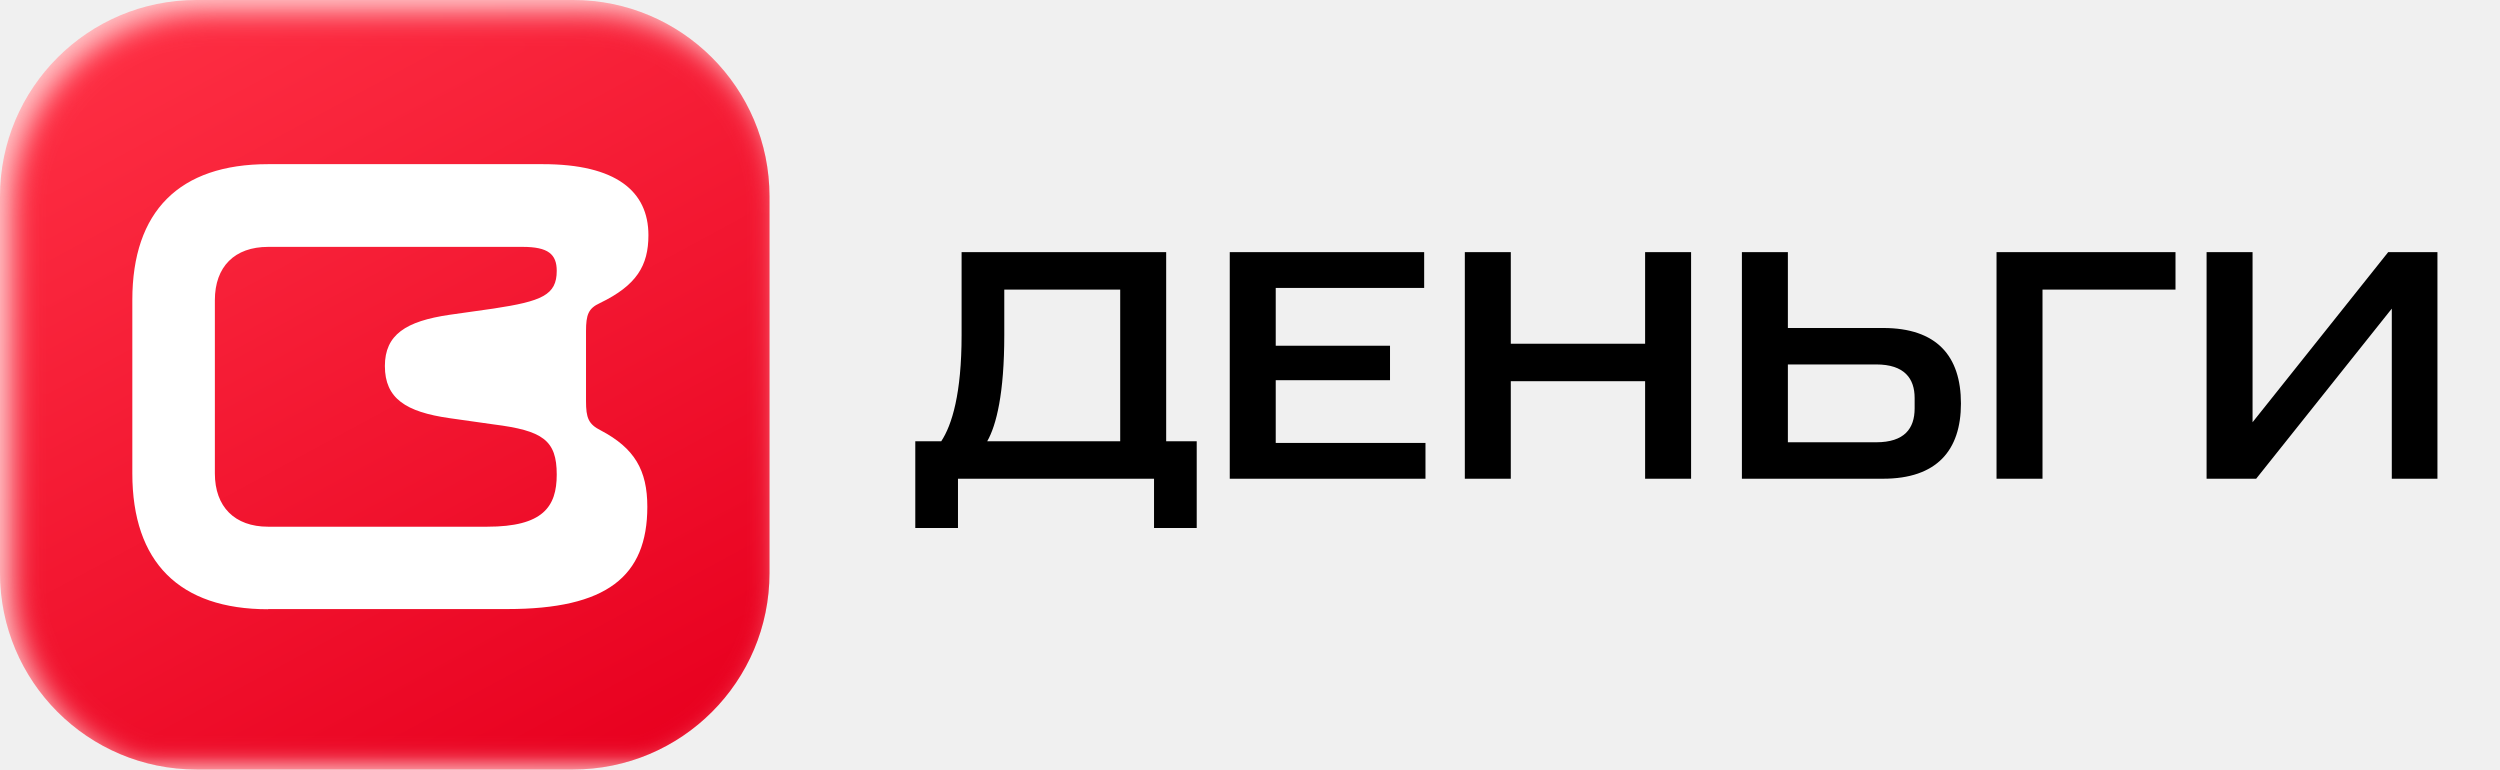
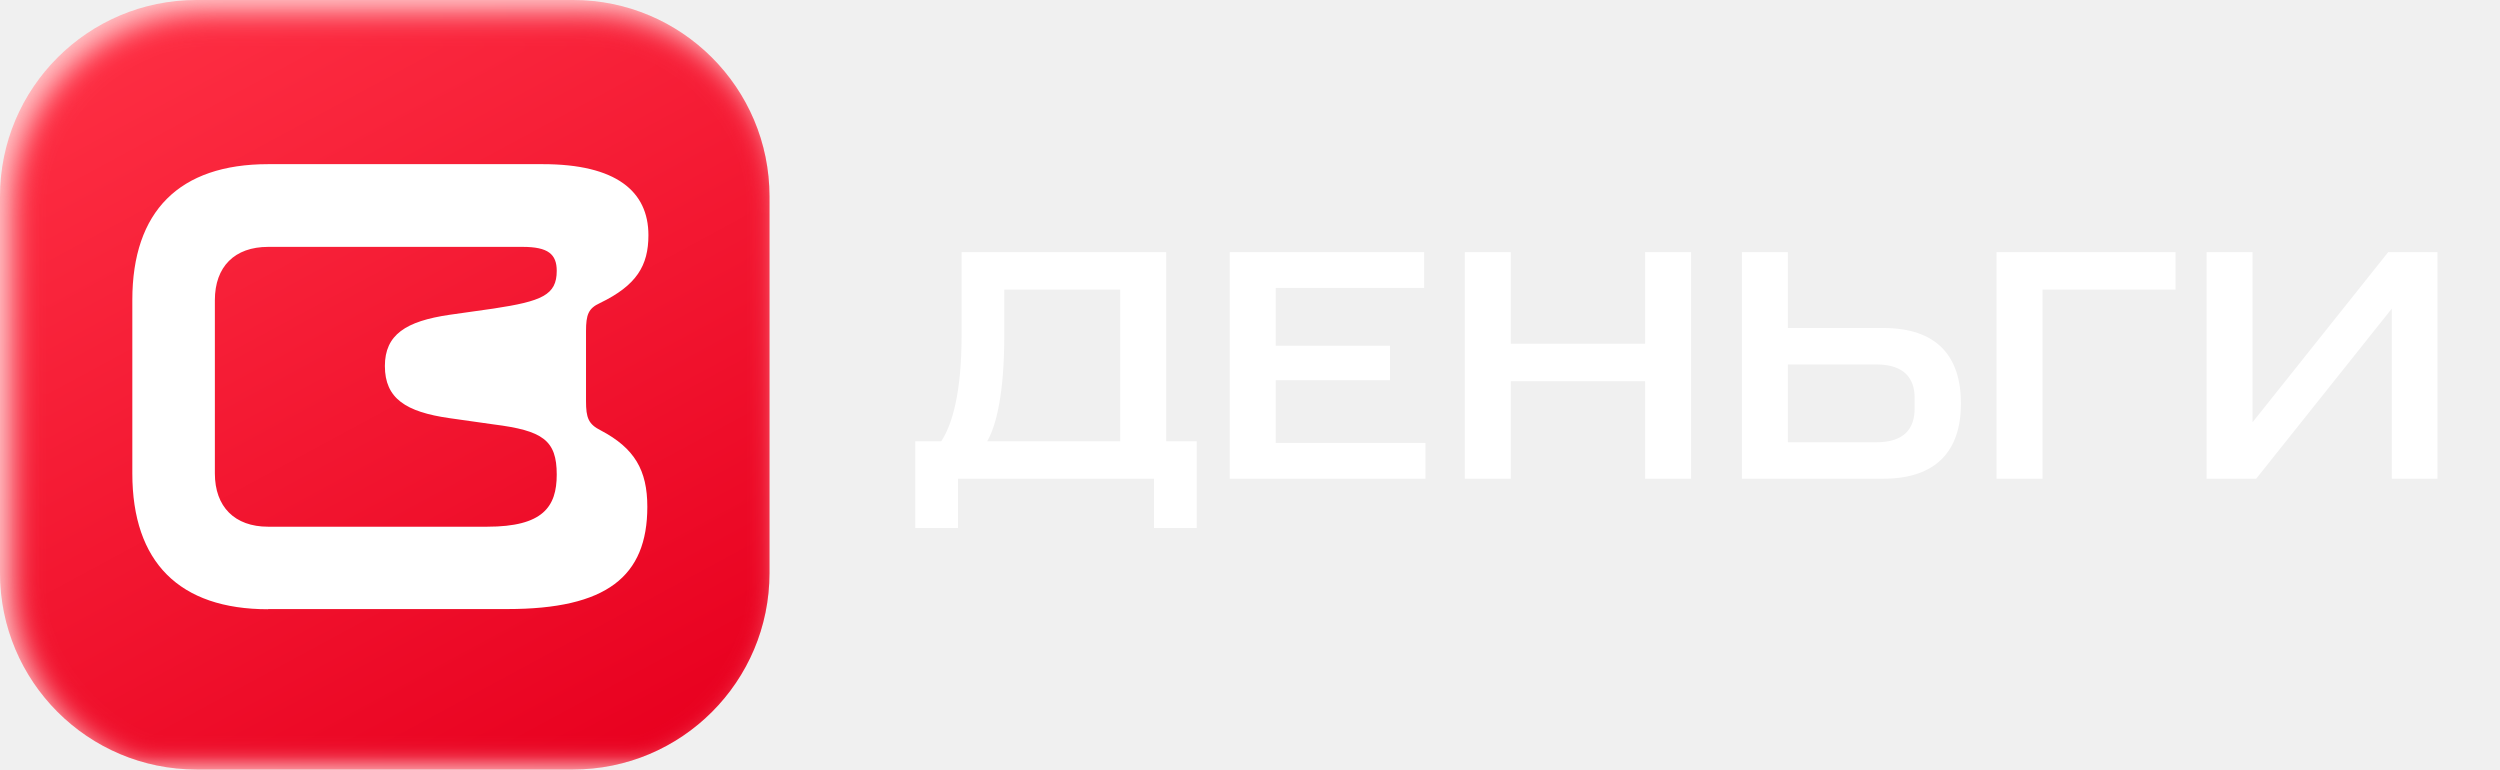
<svg xmlns="http://www.w3.org/2000/svg" width="705" height="217" viewBox="0 0 705 217" fill="none">
  <rect width="217" height="217" rx="55.418" fill="#FFC8CA" />
  <mask id="mask0_5287_1114" style="mask-type:alpha" maskUnits="userSpaceOnUse" x="0" y="0" width="217" height="217">
    <rect width="217" height="217" rx="55.418" fill="#FFC8CA" />
  </mask>
  <g mask="url(#mask0_5287_1114)">
    <g filter="url(#filter0_f_5287_1114)">
      <rect x="3.289" y="3.246" width="217" height="217" rx="55.418" fill="url(#paint0_linear_5287_1114)" />
    </g>
  </g>
-   <path d="M258.111 148.891V124.443H265.427C268.483 119.813 271.169 110.922 271.169 94.531V71.102H328.862V124.443H337.475V148.891H325.436V135H270.15V148.891H258.111ZM315.897 81.659H283.207V94.531C283.207 110.922 280.985 119.905 278.392 124.443H315.897V81.659ZM346.791 71.102H401.614V81.196H359.756V97.495H391.983V107.218H359.756V124.906H401.984V135H346.791V71.102ZM413.08 71.102H426.045V96.939H463.921V71.102H476.886V135H463.921V107.496H426.045V135H413.08V71.102ZM491.216 71.102H504.181V92.494H531.037C546.132 92.494 552.985 100.365 552.985 113.793C552.985 127.036 546.132 135 531.037 135H491.216V71.102ZM539.927 115.182V112.219C539.927 106.755 537.056 102.773 529.092 102.773H504.181V124.721H529.092C537.056 124.721 539.927 120.831 539.927 115.182ZM563.022 71.102H613.492V81.659H575.987V135H563.022V71.102ZM674.487 87.03L636.241 135H622.257V71.102H635.222V119.072L673.469 71.102H687.359V135H674.487V87.03Z" fill="black" />
+   <path d="M258.111 148.891V124.443H265.427C268.483 119.813 271.169 110.922 271.169 94.531V71.102H328.862V124.443H337.475V148.891H325.436V135H270.15V148.891H258.111ZM315.897 81.659H283.207V94.531C283.207 110.922 280.985 119.905 278.392 124.443H315.897V81.659ZM346.791 71.102H401.614V81.196H359.756V97.495H391.983V107.218H359.756V124.906H401.984V135H346.791V71.102ZM413.08 71.102H426.045V96.939H463.921V71.102H476.886V135H463.921V107.496H426.045V135H413.08V71.102ZM491.216 71.102H504.181V92.494H531.037C546.132 92.494 552.985 100.365 552.985 113.793C552.985 127.036 546.132 135 531.037 135H491.216V71.102ZM539.927 115.182V112.219C539.927 106.755 537.056 102.773 529.092 102.773H504.181V124.721H529.092C537.056 124.721 539.927 120.831 539.927 115.182ZM563.022 71.102H613.492V81.659H575.987V135H563.022V71.102ZM674.487 87.03L636.241 135H622.257V71.102H635.222V119.072L673.469 71.102H687.359V135H674.487V87.03Z" fill="white" />
  <path d="M75.611 148.531H137.387C153.076 148.531 156.999 142.957 156.999 133.823C156.999 124.12 153.076 121.436 139.193 119.682L126.807 117.927C114.421 116.172 108.537 112.353 108.537 103.218C108.537 94.393 114.421 90.574 126.807 88.767L139.193 87.013C152.818 84.948 156.999 83.194 156.999 76.381C156.999 71.685 154.573 69.62 147.399 69.62C117.147 69.62 105.863 69.62 75.611 69.62C66.166 69.62 60.592 75.194 60.592 84.639V133.513C60.592 142.906 66.166 148.531 75.611 148.531ZM75.611 171.807C50.58 171.807 37.316 158.543 37.316 133.513V84.587C37.316 59.557 50.58 46.293 75.611 46.293H153.076C173.72 46.293 182.855 53.931 182.855 66.317C182.855 74.885 179.552 80.458 169.178 85.465C165.927 86.961 165.256 88.716 165.256 93.412V113.127C165.256 117.824 165.927 119.63 169.437 121.385C178.933 126.391 182.545 132.584 182.545 142.906C182.545 162.621 171.036 171.755 143.064 171.755H75.611V171.807Z" fill="white" />
  <defs>
    <filter id="filter0_f_5287_1114" x="-4.748" y="-4.791" width="233.074" height="233.074" filterUnits="userSpaceOnUse" color-interpolation-filters="sRGB">
      <feFlood flood-opacity="0" result="BackgroundImageFix" />
      <feBlend mode="normal" in="SourceGraphic" in2="BackgroundImageFix" result="shape" />
      <feGaussianBlur stdDeviation="4.019" result="effect1_foregroundBlur_5287_1114" />
    </filter>
    <linearGradient id="paint0_linear_5287_1114" x1="41.89" y1="11.592" x2="159.238" y2="228.627" gradientUnits="userSpaceOnUse">
      <stop stop-color="#FD2D42" />
      <stop offset="1" stop-color="#E8001F" />
    </linearGradient>
  </defs>
</svg>
